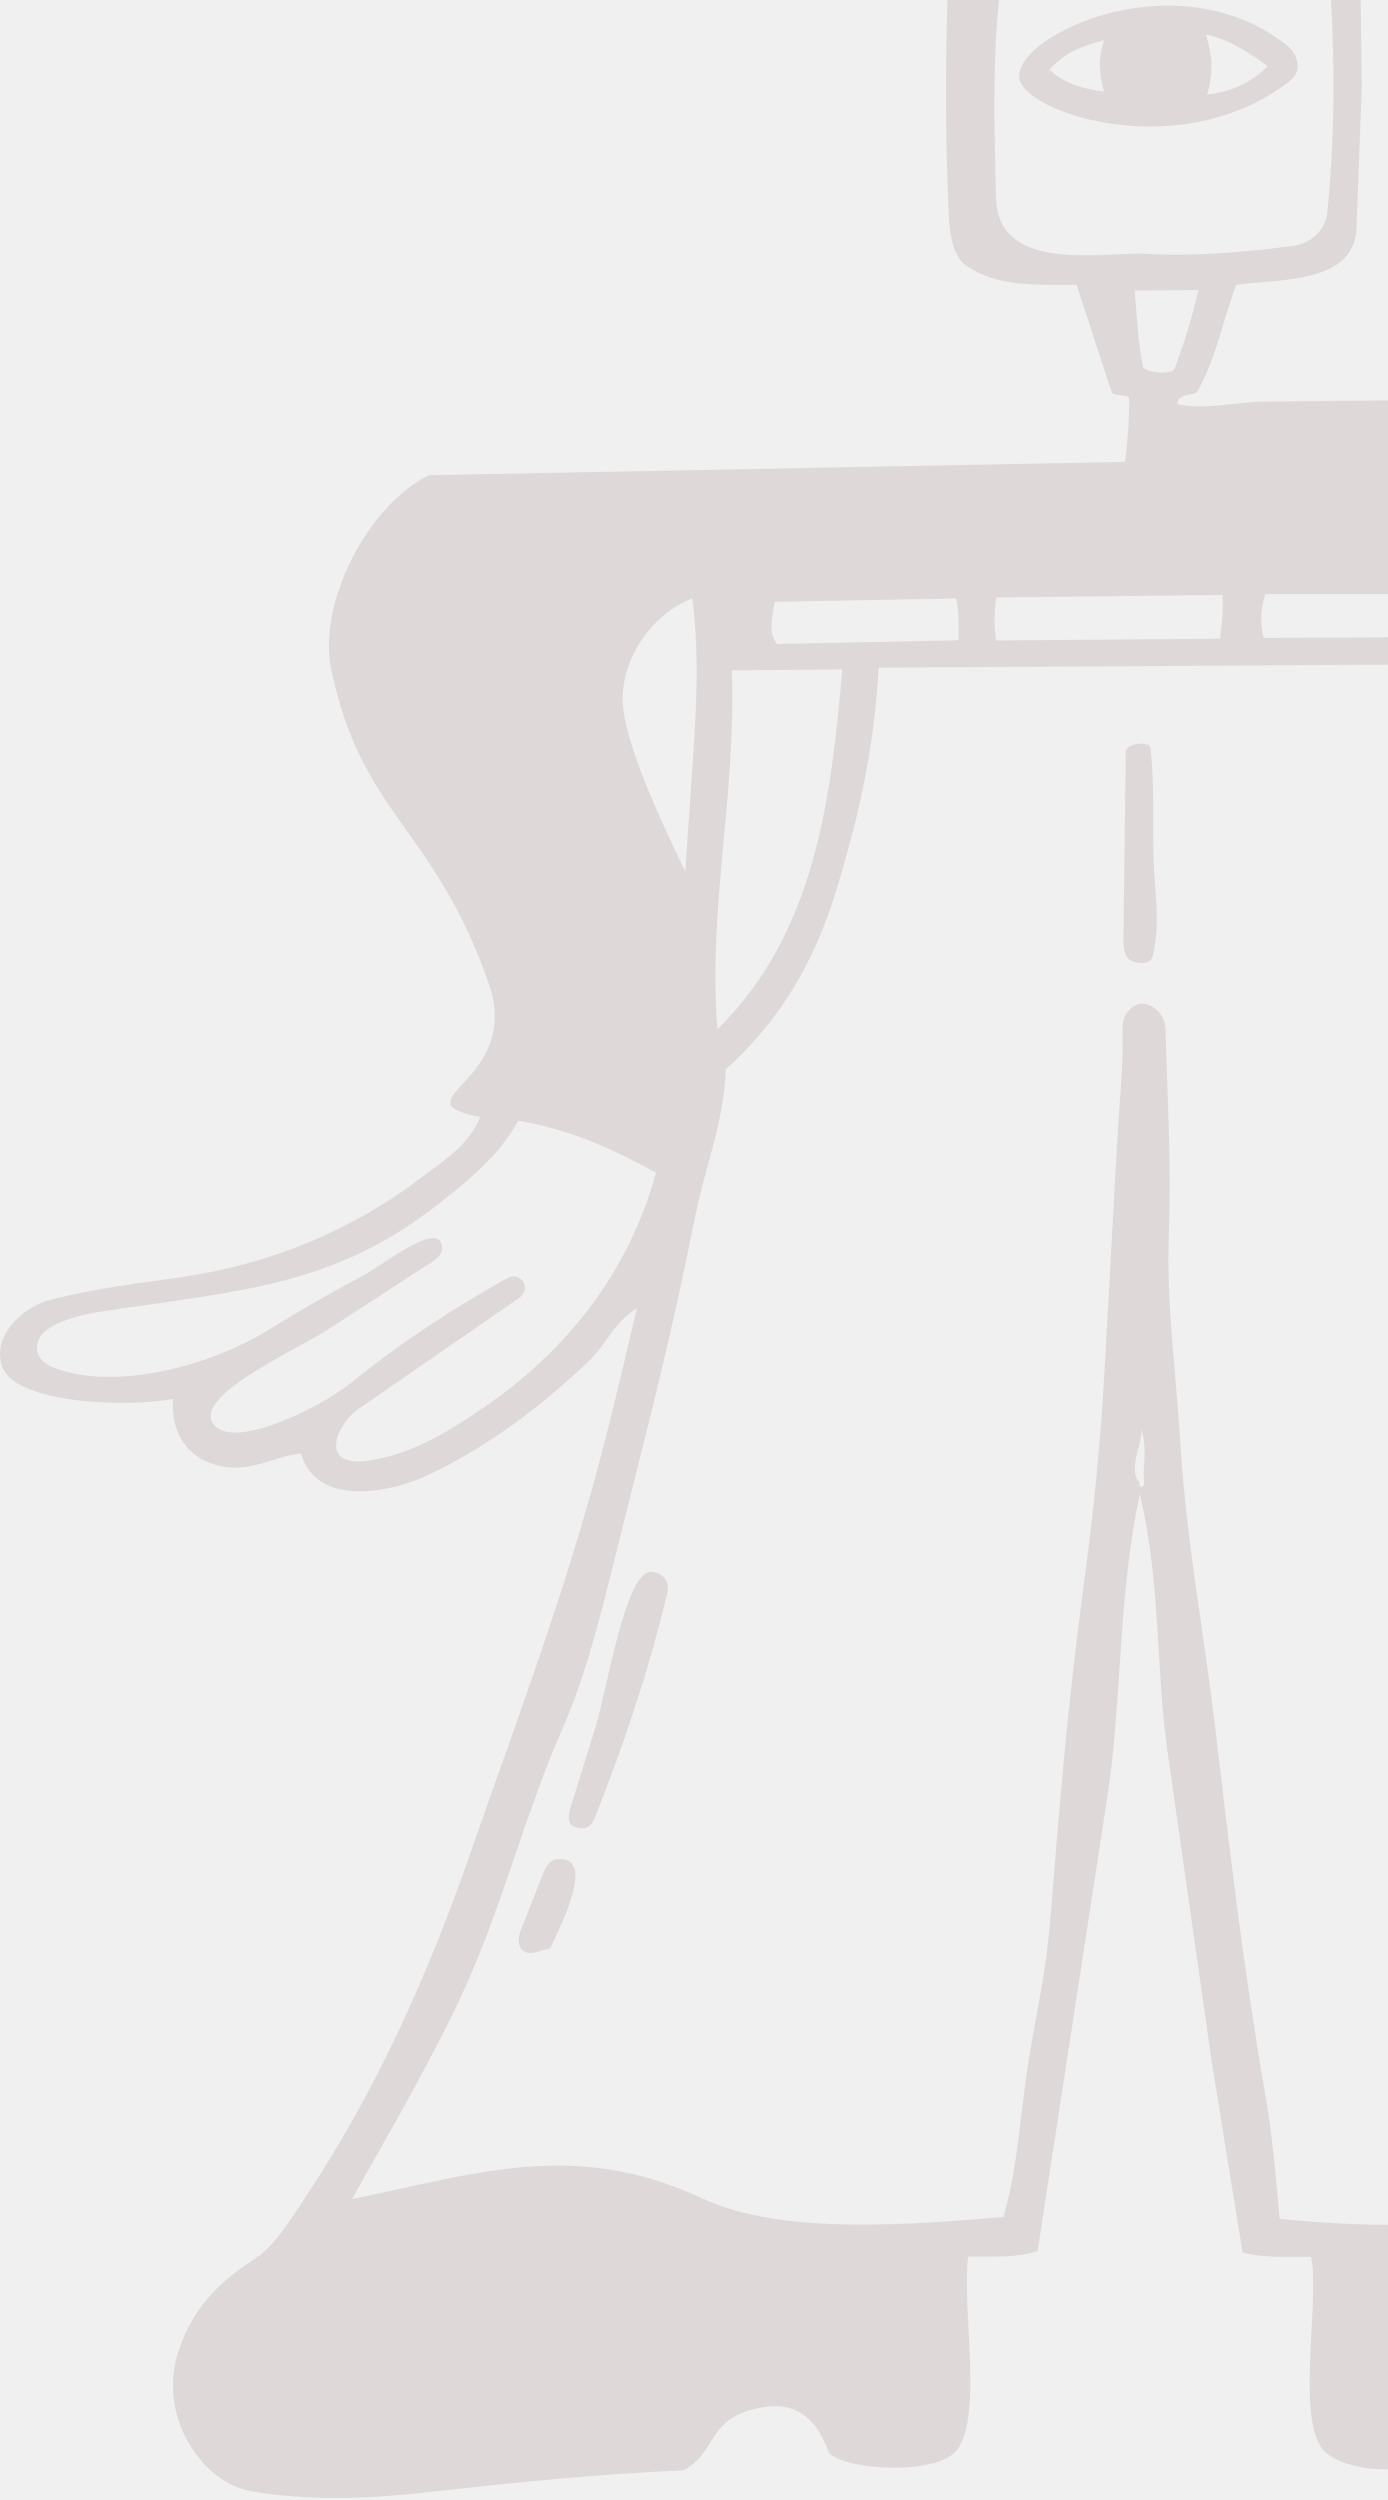
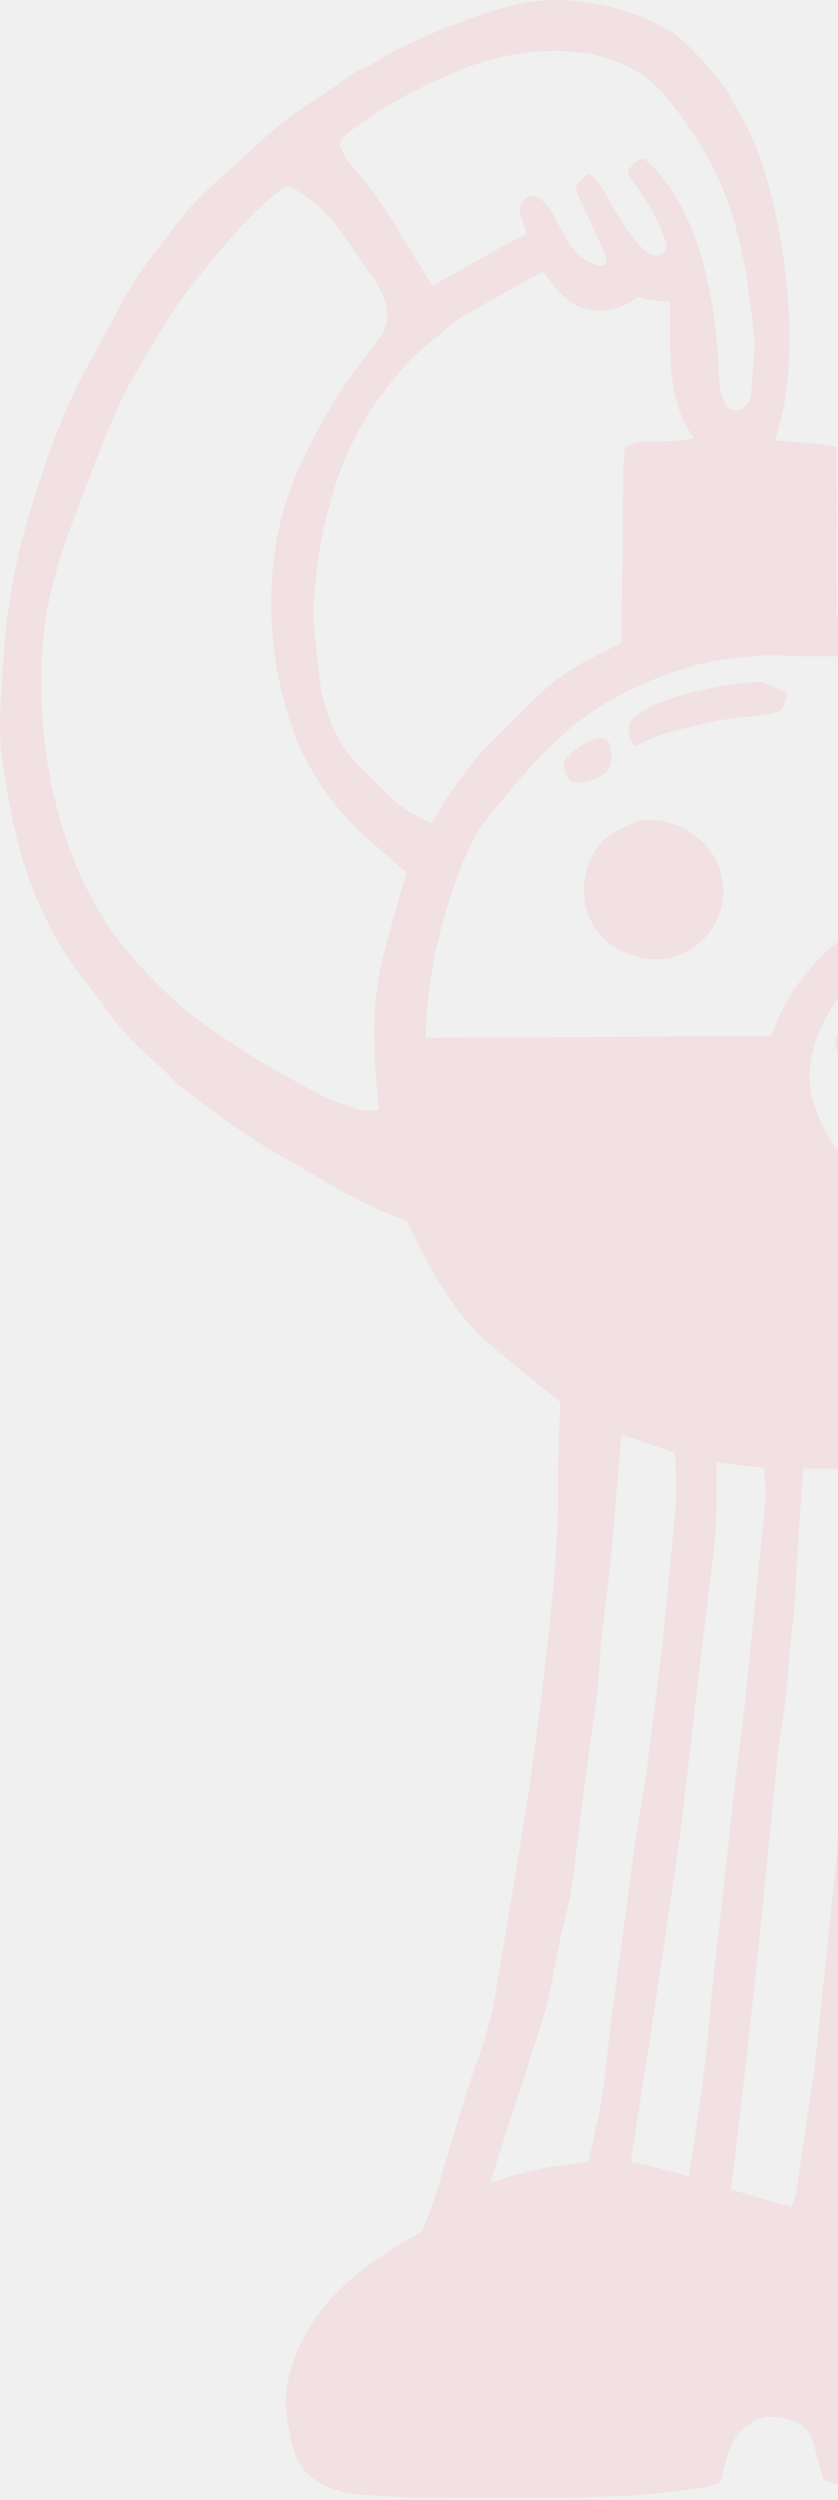
- <svg xmlns="http://www.w3.org/2000/svg" width="353" height="636" viewBox="0 0 353 636" fill="none">
-   <g opacity="0.1" clip-path="url(#clip0_596_5941)">
-     <path d="M151.389 462.261C150.262 465.108 148.731 465.512 146.289 464.804C144.468 464.284 144.425 462.16 145.133 459.877L151.519 439.272C154.453 429.794 159.12 399.58 165.651 399.898C168.425 400.028 170.506 402.051 169.74 405.316C165.102 424.866 158.874 443.289 151.404 462.261H151.389Z" fill="#3A0008" />
-     <path d="M139.989 495.668C137.157 496.26 135.582 497.171 134.035 496.737C131.911 496.13 131.507 493.544 132.417 491.246L138.298 476.306C139.44 473.402 141.029 472.636 143.471 473.04C150.797 474.254 142.257 490.668 139.974 495.668H139.989Z" fill="#3A0008" />
-     <path d="M293.22 243.311C292.628 245.695 288.958 245.132 287.585 244.294C285.793 243.196 285.779 240.653 285.808 238.11L286.386 191.251C286.415 189.098 292.425 188.332 292.657 190.297C293.943 200.845 292.975 211.032 293.61 221.608C294.044 228.732 295.084 235.783 293.22 243.311Z" fill="#3A0008" />
-     <path d="M308.449 525.809L297.049 445.804C293.942 424.058 295.387 402.817 289.954 380.103C284.276 407.08 285.576 432.034 281.617 457.768L263.96 572.668C258.267 574.503 253.022 573.983 246.303 574.084C244.584 586.684 250.176 614.643 243.428 623.327C238.428 629.757 215.613 628.573 210.874 624.05C208.128 616.002 203.071 610.757 193.867 612.433C179.519 615.048 182.842 623.443 173.97 628.442C151.993 629.41 130.839 631.549 108.717 634.034C93.531 635.739 78.533 636.303 63.766 633.745C51.614 631.65 40.257 615.12 45.155 598.923C48.392 588.23 55.024 580.919 64.329 575.009C70.008 571.397 73.894 564.678 77.695 558.97C95.742 531.806 108.732 502.777 119.496 471.914C129.784 442.408 140.347 414.333 149.06 384.25C154.016 367.171 157.816 350.728 162.006 332.825C156.024 336.582 154.232 342.058 149.811 346.263C137.515 357.967 123.961 368.182 108.573 375.407C99.6 379.612 80.57 383.701 76.568 369.757C70.773 370.35 64.806 373.847 58.607 373.326C49.215 372.561 43.262 365.928 44.042 355.857C33.856 358.039 4.032 357.432 0.565 347.679C-2.181 339.978 5.593 332.522 12.991 330.629C23.785 327.883 34.376 326.568 45.401 325.008C68.418 321.757 89.341 313.246 107.634 299.259C113.384 294.867 119.323 291.211 122.141 284.175C100.409 279.869 133.108 275.36 124.337 250.204C110.451 210.353 92.086 207.593 84.284 170.372C80.657 153.062 93.936 128.253 109.151 120.883L286.111 117.502C286.804 115.104 287.483 102.663 287.238 101.377C287.021 100.221 283.452 100.799 282.845 99.918L273.887 72.478C263.975 72.363 253.73 73.244 245.609 67.421C242.431 65.153 241.564 59.171 241.376 55.125C240.408 33.769 240.523 12.962 241.26 -8.336C241.593 -17.772 245.552 -25.488 254.438 -28.753C264.856 -32.582 300.921 -32.178 314.287 -31.744C322.812 -31.47 331.742 -32.582 339.385 -28.233C344.587 -25.271 345.945 -17.945 346.018 -12.136L346.436 22.166L345.093 58.058C344.558 72.435 324.777 70.932 314.475 72.464C311.05 81.726 309.36 91.161 304.678 99.484C303.869 100.915 299.39 99.845 299.563 102.865C306.99 104.324 314.113 102.244 321.641 102.172L386.042 101.521L458.375 100.481C459.632 109.411 463.952 116.028 471.09 121.693C485.25 132.92 496.954 149.522 495.336 168.956C494.195 182.495 487.635 196.511 479.427 206.929C468.533 220.742 459.054 234.296 454.994 251.418C448.911 277.051 476.957 277.571 459.849 284.521C464.313 292.801 479.312 302.684 487.75 306.874C535.187 330.513 553.812 322.422 574.157 331.741C580.254 334.53 584.531 340.584 581.107 346.668C578.665 351.002 575.154 354.008 570.357 355.193C558.566 358.111 546.79 358.675 534.494 357.172C535.259 365.321 531.026 370.552 523.902 372.532C516.996 374.453 510.927 371.188 503.471 367.778C501.896 375.45 496.882 380.565 488.978 380.334C478.228 380.016 468.677 374.164 458.967 369.439C443.434 361.882 432.742 350.294 419.477 337.145C428.566 385.796 445.096 427.034 460.716 472.636C472.087 505.855 486.883 536.531 506.52 565.603C508.745 568.897 511.274 572.697 514.871 574.764C527.717 582.176 537.643 595.397 535.736 611.147C534.768 619.094 529.335 626.607 523.209 631.188C516.966 635.855 493.862 636.115 488.53 635.595L444.085 631.303C430.878 630.032 418.466 628.934 405.332 628.616C394.48 618.834 401.763 616.782 385.955 612.606C375.523 609.846 374.063 617.49 368.645 623.14C362.258 629.786 344.399 629.743 337.391 624.021C329.184 617.317 335.932 585.138 333.533 574.157C327.031 574.128 322.219 574.474 316.122 573.087L308.478 525.882L308.449 525.809ZM289.824 64.488C303.349 65.341 315.833 64.242 328.909 62.566C333.259 62.003 337.203 58.78 337.68 53.94C340.035 30.055 339.559 6.431 337.232 -17.41C333.533 -27.539 278.265 -23.739 269.176 -22.771C265.419 -22.381 259.683 -20.315 258.022 -16.934C251.548 -3.756 253.051 33.87 253.383 50.313C253.744 68.389 276.964 64.719 289.824 64.502V64.488ZM298.87 93.661C301.499 86.682 303.32 80.483 304.866 73.793L288.668 73.909C289.217 80.324 289.521 87.563 290.821 93.459C292.122 94.889 298.19 95.482 298.87 93.675V93.661ZM406.488 220.41C416.299 197.219 437.077 163.393 404.089 146.285C402.384 165.994 403.106 184.966 404.754 204.516C405.216 209.978 404.161 214.948 406.488 220.41ZM310.357 162.483C310.906 158.018 311.267 155.056 310.978 151.357L253.455 151.993C252.906 155.894 252.877 159.044 253.427 162.945L310.357 162.483ZM394.885 161.587C395.434 157.079 395.564 154.261 394.711 151.14H321.916C320.645 155.085 320.514 158.451 321.497 162.28L345.353 162.194L394.885 161.587ZM243.861 162.887C243.89 158.466 243.948 155.489 243.225 152.253L197.103 153.105C196.424 156.746 195.37 161.312 197.725 163.841L243.861 162.887ZM174.331 221.754L175.849 199.617C176.918 183.897 178.175 168.407 176.123 152.209C165.127 156.515 157.108 169.028 158.582 180.53C160.027 191.786 168.855 210.281 174.331 221.754ZM284.189 290.879C284.767 280.36 285.865 270.997 285.562 261.402C285.446 257.602 288.712 254.944 291.168 255.377C294.087 255.897 296.399 258.411 296.5 261.894C296.991 279.189 298.017 296.312 297.367 313.723C296.688 331.915 299.216 349.095 300.3 367.33C301.745 391.576 306.137 414.261 309.013 438.362C312.755 469.79 316.209 500.09 321.641 531.315C323.592 542.484 324.531 552.7 325.543 564.461C350.555 567.062 375.046 566.499 399.436 561.759C409.999 559.072 419.723 554.824 430.517 554C452.032 552.367 471.466 557.28 492.793 565.256C477.939 537.21 465.209 511.317 455.124 482.794L429.866 411.328C422.064 389.235 416.645 367.633 411.516 344.905C408.063 329.617 405.924 314.85 404.378 299.245C403.424 289.651 400.795 280.432 400.506 270.65C374.352 249.525 366.059 234.079 362.258 199.632L358.892 169.057L223.531 169.866C222.462 190.341 218.257 208.85 212.362 227.707C206.915 245.104 198.303 259.755 184.634 272.052C184.215 285.359 179.389 296.789 176.889 309.316C173.392 326.756 169.708 343.272 165.402 360.481L156.79 394.899C152.845 410.649 149.247 425.922 142.673 440.79C134.119 460.152 128.339 482.895 119.034 504.063C114.338 514.741 108.876 524.668 103.386 534.869L89.543 559.462C121.895 552.772 146.545 544.203 178.897 559.375C199.011 568.796 232.663 565.863 255.276 563.999C259.105 550.677 259.524 537.528 261.735 523.917C263.671 512.068 266.214 500.884 267.168 488.718C269.407 460.239 271.734 432.626 275.592 404.118C278.135 385.363 279.927 367.792 280.967 349.095L284.189 290.85V290.879ZM398.468 244.612L396.922 209.963L394.74 168.667L366.723 169.216C368.414 187.697 370.408 205.556 375.118 223.473C378.629 236.853 388.339 247.387 398.28 256.388C400.433 252.4 398.685 248.875 398.497 244.627L398.468 244.612ZM214.284 170.3L186.18 170.546C187.292 203.259 180.097 230.019 182.51 261.836C207.709 237.128 211.423 202.449 214.284 170.3ZM82.94 338.533C75.513 343.359 48.84 355.164 54.33 362.345C59.489 369.078 81.567 358.039 89.341 351.754C101.926 341.581 114.988 332.999 129.062 325.167C131.114 324.026 132.79 325.326 133.295 326.424C134.032 327.97 133.108 329.516 131.692 330.484L91.219 358.415C88.243 360.466 85.165 364.931 85.526 368.269C85.916 371.91 90.584 372.011 93.242 371.65C104.513 370.104 113.572 364.527 122.762 358.285C143.843 343.937 159.853 324.011 166.89 298.335C155.909 292.309 144.869 287.267 131.865 285.128C126.909 294 119.713 299.823 112.127 305.848C86.74 326.02 64.185 328.042 33.596 332.522C26.761 333.519 8.656 335.137 9.436 343.359C9.639 345.555 11.488 347.115 13.901 348.026C29.839 354.022 54.258 347.13 68.49 338.229C76.495 333.23 84.428 328.75 92.751 324.3C97.028 322.017 112.72 309.518 112.474 317.798C112.445 318.925 111.362 320.081 110.061 320.933L82.94 338.547V338.533ZM496.246 338.07L467.825 319.329C466.264 318.304 467.81 316.021 468.605 315.529C469.4 315.038 471.235 314.316 472.708 315.284C488.184 325.485 504.396 333.533 520.55 342.477C530.867 348.185 540.837 351.522 553.061 350.309C555.705 350.049 569.808 351.147 570.747 343.272C570.877 342.145 570.689 340.136 569.172 339.168C553.075 329.039 529.032 334.313 494.527 319.257C482.707 314.099 472.665 306.658 462.291 298.927C457.58 295.416 454.647 290.142 450.861 285.316C439.013 284.911 423.09 293.119 411.863 298.609C423.74 332.724 427.15 336.712 454.026 356.305C464.198 363.718 475.266 369.656 488.025 371.087C489.629 371.26 491.984 370.986 492.576 370.133C496.709 364.166 488.01 357.591 482.91 354.138L448.621 330.846C446.685 329.531 445.587 327.623 447.003 325.73C447.942 324.488 449.691 324.445 451.642 325.514C465.441 333.129 477.867 341.972 490.683 351.176C499.382 357.432 508.008 362.591 518.859 364.628C521.908 365.206 526.387 362.432 525.578 359.339C523.743 352.216 503.774 342.997 496.261 338.041L496.246 338.07ZM289.824 377.17C289.767 378.572 291.038 378.716 291.052 377.17C290.619 372.879 291.992 368.602 290.33 363.602C290.619 368.211 286.848 373.182 289.824 377.17Z" fill="#3A0008" />
-     <path d="M328.391 20.388C302.758 40.66 265.869 30.546 259.945 21.573C253.255 11.415 297.672 -11.892 327.423 11.531C330.053 13.597 331.411 17.99 328.391 20.374V20.388ZM322.51 16.834C317.323 13.25 313.017 10.057 306.775 8.814C308.61 14.45 308.596 18.972 307.107 24.073C313.089 23.278 317.829 21.414 322.51 16.848V16.834ZM280.838 23.307C279.451 17.787 279.437 14.522 280.911 10.201C275.767 11.574 271.172 13.062 266.982 17.715C270.796 21.385 275.81 22.613 280.838 23.307Z" fill="#3A0008" />
+ <svg xmlns="http://www.w3.org/2000/svg" width="320" height="955" viewBox="0 0 320 955" fill="none">
+   <g opacity="0.15">
+     <path d="M417.19 629.495C416.954 624.157 416.627 619.436 416.19 614.247C415.009 620.649 414.173 626.322 413.445 632.593L405.938 696.306L402.085 728.966L399.649 755.821L398.649 771.983L397.14 788.163L394.832 806.77C393.432 818.116 388.979 850.197 376.491 853.762L365.675 856.841C373.182 861.432 376.636 867.703 379.854 875.298C385.889 889.575 387.943 906.203 382.017 921.152C380.635 924.623 377.636 928.785 375.582 932.163C374.546 933.861 371.492 936.381 369.82 937.743C360.876 945.021 351.042 946.29 339.809 950.116C326.048 945.936 326.666 951.833 314.56 947.391L310.907 934.085C309.78 929.961 307.635 926.303 303.399 924.922C299.818 923.765 294.329 922.477 290.857 923.709C275.115 929.307 277.696 946.888 274.679 948.66C271.407 950.583 244.922 953.251 239.705 953.419L214.33 954.222L166.578 954.11C157.18 954.091 148.2 953.755 138.766 953.102C131.441 952.58 124.024 950.508 118.226 945.656C112.427 940.804 111.3 933.077 110.028 926.209C108.846 919.883 108.755 914.732 110.191 908.555C116.644 880.934 137.93 865.276 161.324 852.362C163.051 847.79 165.305 842.023 166.832 836.966L177.393 801.973C181.374 788.779 186.773 776.611 189.045 762.95L198.861 704.014C204.15 672.25 212.93 605.756 213.112 574.963L213.221 555.311L214.039 535.716L188.009 514.385C173.212 502.273 163.524 483.367 155.289 466.347C146.764 463.585 135.094 457.651 127.314 453.116L115.699 446.36C109.155 442.553 102.557 439.137 96.304 434.901L87.124 428.668C80.398 424.095 74.218 419.075 67.729 413.999C65.566 412.301 63.548 409.557 61.566 407.822C53.823 401.029 46.806 394.385 40.844 385.912C34.1 376.319 26.375 367.828 20.758 357.34C8.416 334.31 4.635 315.797 0.854 290.192C-0.819 278.789 0.381 267.629 0.963 256.152C1.999 235.828 5.035 216.811 10.906 197.29C16.795 177.713 23.212 158.734 32.937 140.762L44.752 118.927C48.333 112.32 52.041 105.751 56.586 99.779L68.074 84.681C73.873 77.067 80.998 70.721 88.269 64.357C96.994 56.743 104.683 48.364 114.354 42.018L126.551 33.994C130.423 31.437 133.586 28.283 137.875 26.529C143.129 24.382 147.564 20.967 152.617 18.448C165.978 11.804 189.299 2.398 204.041 0.55C222.164 -1.708 241.178 3.144 256.556 12.14C261.9 15.275 275.66 30.485 278.642 36.214C281.623 41.944 284.858 46.777 287.312 52.488C300.2 82.441 307.289 138.447 295.91 168.195L308.616 169.241C312.452 169.558 315.578 169.856 319.523 170.79L319.632 197.925L319.595 235.679L406.102 236.052L470.686 236.295L500.824 236.183C535.598 236.052 555.793 234.205 590.112 244.693C597.474 246.951 604.181 250.273 610.616 254.062C612.834 255.368 616.142 256.917 617.815 258.335L627.958 267.032C630.92 269.57 633.792 272.911 636.737 275.729L643.117 281.831C650.952 289.334 663.749 307.007 668.693 316.954C682.781 345.358 687.816 366.335 688.761 398.64C689.07 409.557 686.998 420.699 685.162 431.71C683.962 438.932 681.526 445.445 679.436 452.518C671.692 478.776 656.787 500.761 636.955 519.013C626.194 528.904 614.652 536.369 602.036 544.506C601.782 548.033 602.455 551.784 602.782 555.666L604.745 578.509L606.236 595.865L608.144 617.028C610.707 645.451 611.362 656.574 617.051 685.314L624.613 723.516C625.449 727.715 625.485 732.437 626.503 736.524L642.881 801.6L647.498 821.308C649.934 831.703 652.952 841.986 657.06 851.616C679.436 863.877 700.667 880.449 706.43 906.912C707.684 912.679 707.648 917.774 706.63 923.578L705.321 931.136C704.703 934.645 702.358 939.758 699.758 942.502C690.633 952.094 672.22 952.094 659.259 952.206L619.778 952.505L577.133 951.572C571.389 951.441 546.977 948.772 542.487 947.279C538.397 945.917 542.233 928.262 525.837 921.88C523.019 920.779 508.677 920.256 505.641 932.107L502.17 945.693C496.535 947.97 491.245 947.167 485.374 946.701L474.285 945.805C469.068 945.395 464.179 945.413 459.471 943.883C448.055 940.169 439.294 933.619 433.441 922.757C431.478 919.099 430.296 915.591 429.678 911.279C427.351 895.136 429.26 878.676 438.458 864.922C439.785 862.925 448.001 853.892 447.765 853.855C447.746 853.855 446.401 853.351 446.11 853.295L439.167 851.84C426.224 843.647 425.843 808.281 425.079 794.284L422.643 750.428L420.862 712.767L417.136 629.42L417.19 629.495ZM232.671 76.395C235.325 81.508 246.049 99.891 251.594 97.521C253.302 96.793 255.065 94.777 254.502 92.948C251.357 82.852 245.795 74.715 239.833 66.41C239.96 63.686 243.704 60.42 246.158 60.718C267.044 78.224 273.861 115.791 274.515 141.9C274.643 146.696 275.079 151.474 277.86 155.43C278.841 156.83 282.422 156.923 283.622 156.046C285.04 155.02 286.803 152.818 286.894 150.895C288.094 127.493 289.512 139.25 286.167 112.787C283.749 93.676 279.041 75.2 269.426 58.535C265.826 52.301 258.428 41.571 253.738 36.177C242.487 23.225 226.218 19.064 210.058 19.512C195.97 19.903 183.537 23.113 170.686 28.899C158.252 34.497 146.71 40.339 135.676 48.793C133.295 50.622 129.586 52.395 130.005 55.903C130.514 57.21 131.731 60.214 132.604 61.241C138.784 68.388 144.674 75.779 149.618 83.841L165.196 109.166L182.083 99.629C188.409 96.046 194.844 92.295 201.26 89.216L198.697 81.546C197.606 78.298 202.042 73.203 205.186 75.144C214.857 81.135 213.457 96.289 228.435 101.44C229.108 101.664 230.853 101.365 231.217 100.768C231.489 100.339 231.816 98.435 231.471 97.707L221.055 75.144C220.474 73.875 219.619 71.822 220.074 71.001C220.456 70.329 221.401 69.284 222.201 68.556L224.291 66.634C226.2 64.88 231.889 74.827 232.689 76.357L232.671 76.395ZM144.728 424.114C142.474 403.1 141.438 382.403 146.982 362.659L155.217 333.302L141.947 321.75C126.551 308.332 115.154 291.722 109.537 271.679C106.592 261.191 104.592 251.542 103.956 240.699C101.72 203.449 110.918 180.606 129.659 149.944C132.277 145.67 135.258 142.031 138.203 138.056L145.383 128.444C150.6 121.465 146.782 111.947 142.329 105.825C132.604 92.482 127.569 81.602 114.336 73.409C112.391 72.196 110.173 70.311 107.992 71.972C95.74 81.266 86.561 92.687 76.872 104.5C71.073 111.573 66.147 118.423 61.439 126.373L51.078 143.916C43.407 156.886 36.427 176.594 30.956 190.964C24.848 207.032 18.995 222.97 16.941 240.158C12.106 280.693 21.649 330.484 47.715 362.248C55.877 372.195 65.965 382.329 76.199 389.98C85.561 396.979 99.775 405.974 109.973 411.536L121.588 417.881C126.442 420.531 132.477 422.211 137.603 424.095H144.71L144.728 424.114ZM228.235 250.217L237.324 245.607L238.124 180.345C238.16 177.303 238.215 173.514 238.833 170.902C243.486 167.468 248.503 169.054 253.175 168.643C259.737 168.083 261.318 168.531 265.063 167.3C253.666 152.202 256.429 131.188 255.847 114.97C250.812 115.194 247.831 114.933 243.686 113.328C237.106 118.964 226.545 120.923 218.656 115.885C214.093 112.973 210.967 108.308 207.422 103.717L176.03 121.203C173.049 122.864 170.686 125.402 168.232 127.511C163.905 131.206 159.452 134.566 155.617 138.802C150.272 144.681 145.674 150.541 141.256 157.315C127.514 178.367 121.588 205.035 119.862 230.23C119.643 233.346 119.625 236.258 119.952 239.356L121.716 256.525C123.152 270.503 127.969 283.698 138.13 293.663L149.6 304.935C153.799 309.06 159.398 311.841 164.778 314.509C171.831 302.864 178.866 292.058 188.5 282.503L196.407 274.665L204.368 266.808C211.985 259.306 218.929 254.939 228.254 250.217H228.235ZM513.585 363.162C521.074 369.358 533.617 386.808 535.507 395.971L578.006 396.456L608.271 396.718H625.122L674.274 396.904C673.765 376.823 670.856 357.452 662.949 339.442C655.478 322.422 646.135 306.783 634.102 293.234L618.433 280.152C604.672 268.656 582.441 258.391 564.954 253.856C557.938 252.027 550.667 252.177 543.451 251.244C528.509 249.303 514.13 249.471 499.079 249.508L434.586 249.695L423.589 249.9C418.081 249.993 412.646 249.993 407.065 249.769C399.667 249.471 392.705 250.012 385.289 249.881L361.712 249.508C352.842 249.359 344.608 250.721 335.846 250.74L308.525 250.777C301.691 250.777 295.274 249.918 288.476 250.59C279.896 251.467 271.461 252.289 263.336 254.789C233.852 263.841 216.729 275.897 196.607 299.934L187.663 310.628C181.701 317.757 178.484 324.811 175.194 333.676C167.723 353.831 163.033 374.379 162.597 396.419L181.919 396.363L191.626 396.288L237.942 396.064L294.783 395.56C301.163 376.226 315.505 360.792 332.665 351.256C366.748 330.13 409.247 330.634 447.31 335.934L462.834 338.099C470.395 339.144 477.412 342.242 484.574 345.302C494.862 349.707 504.569 355.772 513.531 363.181L513.585 363.162ZM420.28 481.259C435.767 480.96 451 480.195 465.742 475.063C476.848 471.2 492.263 460.637 501.243 453.321C511.131 445.259 517.493 434.752 521.074 422.565C528.091 398.602 511.949 378.746 493.608 366.26C491.445 364.786 489.3 362.715 486.973 361.725C479.521 358.571 472.595 355.567 464.706 353.906C447.983 350.379 431.714 349.352 414.827 348.699C398.304 348.046 385.725 348.195 369.711 352.991C350.479 358.758 341.372 360.064 326.884 373.669C315.596 384.251 305.381 404.593 310.707 421.053C317.65 442.478 332.211 454.982 351.006 465.955C358.895 470.565 367.838 472.301 376.454 475.119C390.906 479.859 405.193 481.539 420.28 481.259ZM187.191 833.849C199.788 829.389 211.803 827.149 224.764 825.768L228.508 808.692C231.307 795.908 231.871 783.442 233.652 770.228L242.323 705.806L247.049 676.002L252.866 629.849L257.992 576.904C258.719 569.42 258.083 562.291 257.81 554.957L244.85 550.552L237.342 547.996L233.852 590.266L232.162 606.447L229.635 627.069L228.199 646.646L223.273 681.862L218.983 716.891C217.893 725.868 215.311 734.397 213.457 743.299C211.476 752.891 210.24 762.446 207.168 771.964L193.371 814.739L187.227 833.812L187.191 833.849ZM630.157 832.43L616.742 782.359L601.237 715.305C599.056 705.88 597.529 696.904 595.947 687.292L586.368 629.607L581.423 592.319L579.206 569.234L577.77 555.367C570.172 556.244 562.555 557.588 554.957 559.286C557.447 573.545 558.156 586.179 559.519 599.747C560.865 613.184 563.628 626.042 565.973 639.255L569.081 656.723L577.66 704.574L586.731 751.585L598.946 806.732C600.401 813.283 601.818 819.721 603.709 825.936L630.175 832.449L630.157 832.43ZM263.064 831.367C266.972 807.46 270.134 784.767 271.88 761.233L275.733 726.931L280.986 679.361L284.477 651.404L292.366 573.321C292.765 569.345 291.984 565.109 292.002 560.723L273.788 558.764C273.824 570.279 274.024 580.898 272.661 592.188L268.335 627.964L263.663 668.219L259.682 701.98L251.23 759.572L240.96 825.936C248.612 827.242 254.938 828.922 263.045 831.367H263.064ZM581.296 796.86L571.426 754.589L559.429 688.991L551.176 642.988L543.087 598.328L540.033 569.868L538.488 560.164L522.965 561.936C524.492 584.873 527.182 605.793 529.818 627.796L533.689 660.12C535.852 678.166 538.652 695.485 542.178 713.196L553.721 771.124L567.081 826.664L588.367 824.518L581.26 796.897L581.296 796.86ZM279.278 836.406L302.418 843.049C303.326 839.97 304.145 837.712 304.508 835.193L306.162 823.491L311.234 789.246L319.359 711.796L324.721 637.911L327.23 606.484L328.43 561.209L306.853 560.947L304.599 593.961C303.981 603.031 303.999 611.709 302.781 620.686C301.254 631.977 301.127 643.062 299.4 654.334L297.273 668.219L294.674 695.149L289.73 744.586L284.367 793.575L279.296 836.406H279.278ZM411.064 583.958C413.427 581.607 418.808 582.129 421.389 583.94C424.661 586.235 427.46 590.919 428.278 595.361C433.495 623.336 435.822 651.162 437.821 679.697C438.603 690.857 439.639 701.121 439.857 711.964C440.039 720.829 440.057 729.358 440.766 738.372C442.711 762.689 442.729 786.707 446.256 810.539C448.728 827.205 461.289 839.709 476.667 843.012C468.669 811.92 462.997 781.874 458.398 750.82L452.636 711.908L449.71 676.151C448.255 658.366 447.401 641.233 447.092 623.411C446.947 614.994 446.71 606.913 445.82 598.739C444.456 586.254 444.384 574.571 444.856 561.414L425.37 561.041L410.374 561.209L384.107 561.862L381.98 585.414C380.544 601.24 379.417 616.674 378.817 632.705C378.327 645.638 377.091 657.843 375.855 670.851L371.292 719.149L367.802 753.227L363.512 791.69C361.894 806.284 359.022 819.908 355.987 835.193C371.637 825.301 377.854 797.214 379.581 777.936L382.744 742.421C384.743 719.952 387.779 698.527 391.051 676.17L399.249 619.94C400.649 610.328 404.03 590.938 411.028 583.996L411.064 583.958ZM348.043 770.844L350.897 750.204C351.315 747.162 351.624 743.69 351.769 740.574L352.46 726.596L354.569 697.669L358.277 650.247L361.185 616.431L363.112 588.68L365.094 562.067L345.28 561.657L343.026 595.566L339.663 643.006L336.9 683.448L330.465 745.986L323.703 802.309L320.141 844.356C323.667 844.524 329.048 844.412 332.083 842.881C343.408 828.829 345.407 790.011 348.043 770.844ZM482.356 798.409L492.935 843.348L514.912 841.09L508.968 815.896C500.588 780.344 494.608 745.09 489.682 708.736C485.992 681.544 483.774 655.174 481.247 627.871L477.757 590.266L474.703 562.16C468.959 562.067 464.888 562.272 459.78 562.907L462.361 638.602L465.924 678.334L467.632 704.294C468.196 712.953 469.377 721.239 470.65 729.899L472.922 745.482L478.066 775.193L482.374 798.409H482.356ZM528.163 837.973L552.176 830.639L541.124 785.569C539.106 778.963 537.307 772.468 536.07 765.675L529.963 731.709L524.237 696.549L519.656 665.028C515.675 637.65 512.113 610.758 510.331 583.081C509.877 575.971 508.532 569.887 507.532 562.347L489.827 562.216L491.372 572.611C492.554 580.58 492.899 588.437 493.717 596.593L498.134 640.711L503.497 685.352L508.132 722.695L512.367 754.197C513.749 764.406 514.912 774.297 516.893 784.449L518.475 792.549C521.474 808.001 524.255 822.875 528.163 837.936V837.973Z" fill="#FF8D9D" />
+     <path d="M276.224 342.543C274.933 357.679 261.336 368.447 246.485 366.114C234.579 364.248 225.399 356.335 223.436 344.783C221.473 333.231 226.49 321.138 237.578 316.267C239.342 315.501 242.413 313.971 244.268 313.598C258.046 310.78 277.932 322.649 276.224 342.543Z" fill="#FF8D9D" />
+     <path d="M266.68 276.961C258.173 278.846 250.448 280.787 242.395 285.191C240.123 282.783 239.069 276.979 241.577 274.572C250.939 265.614 277.787 260.836 290.657 260.463C293.71 261.452 297.582 263.095 300.709 264.606C300.818 266.771 299 271.679 296.982 272.127C292.601 273.098 287.639 273.769 283.204 274.068C277.387 274.479 272.225 275.729 266.68 276.961Z" fill="#FF8D9D" />
+     <path d="M232.726 293.647C230.218 297.529 221.002 299.955 218.348 298.686C216.53 297.809 214.622 292.677 215.64 290.867C217.457 286.985 229.236 278.829 232.435 283.271C233.144 284.26 234.526 290.867 232.726 293.647Z" fill="#FF8D9D" />
+     <path d="M503.535 400.172L506.098 403.046C507.443 404.557 501.099 410.716 501.717 413.198C507.843 422.417 486.721 431.469 480.304 434.492C447.167 450.057 420.573 451.624 384.436 446.044C365.423 443.095 348.336 435.425 332.794 424.134C317.707 413.161 327.995 409.951 321.924 404.464C319.834 402.561 317.979 398.138 319.525 395.991C324.596 393.677 329.377 395.861 332.467 400.844L344.882 392.315C342.883 388.452 340.756 384.869 341.41 381.416C342.337 379.904 347.027 378.635 348.481 379.68L353.789 388.228L370.803 381.845C368.767 378.99 366.168 374.268 368.113 371.376C369.167 369.808 374.311 369.603 375.402 371.17C376.874 373.298 378.329 375.836 380.037 378.747L392.052 377.18C391.562 373.503 391.107 370.741 391.235 367.344C391.289 365.926 394.561 364.974 395.797 365.236C397.506 365.609 399.669 367.195 400.051 368.949L401.65 376.153H415.174C415.047 371.73 414.756 369.061 416.247 366.019C417.301 363.873 422.918 364.023 424.19 365.833L425.245 376.657L438.351 378.057C440.005 373.354 441.968 370.162 445.658 367.288L450.929 372.01L448.166 380.054L459.382 383.674C461.381 380.987 462.908 378.561 465.417 376.601C467.307 375.127 471.47 379.214 471.342 381.155L468.761 387.145L478.25 392.203L485.612 384.589L491.101 390.131C490.774 392.427 488.338 395.562 486.63 397.41L495.319 404.072L498.172 400.881C498.681 400.302 499.663 399.425 500.19 399.071C500.844 398.623 502.953 399.556 503.498 400.172H503.535ZM351.208 418.741C364.695 423.817 378.329 428.109 393.325 430.48C389.744 416.651 390.926 403.848 397.906 391.568C384.345 393.603 371.985 396.812 360.024 402.374L349.208 409.242L342.992 413.814L351.208 418.722V418.741ZM483.958 414.859C474.851 407.133 465.289 401.515 454.456 398.641L439.841 394.76C444.004 403.774 443.131 422.38 436.733 431.749C453.401 432.57 470.434 424.955 483.958 414.84V414.859Z" fill="#FF8D9D" />
  </g>
-   <defs>
-     <clipPath id="clip0_596_5941">
-       <rect width="582.306" height="667.8" fill="white" transform="translate(0 -32.0137)" />
-     </clipPath>
-   </defs>
</svg>
